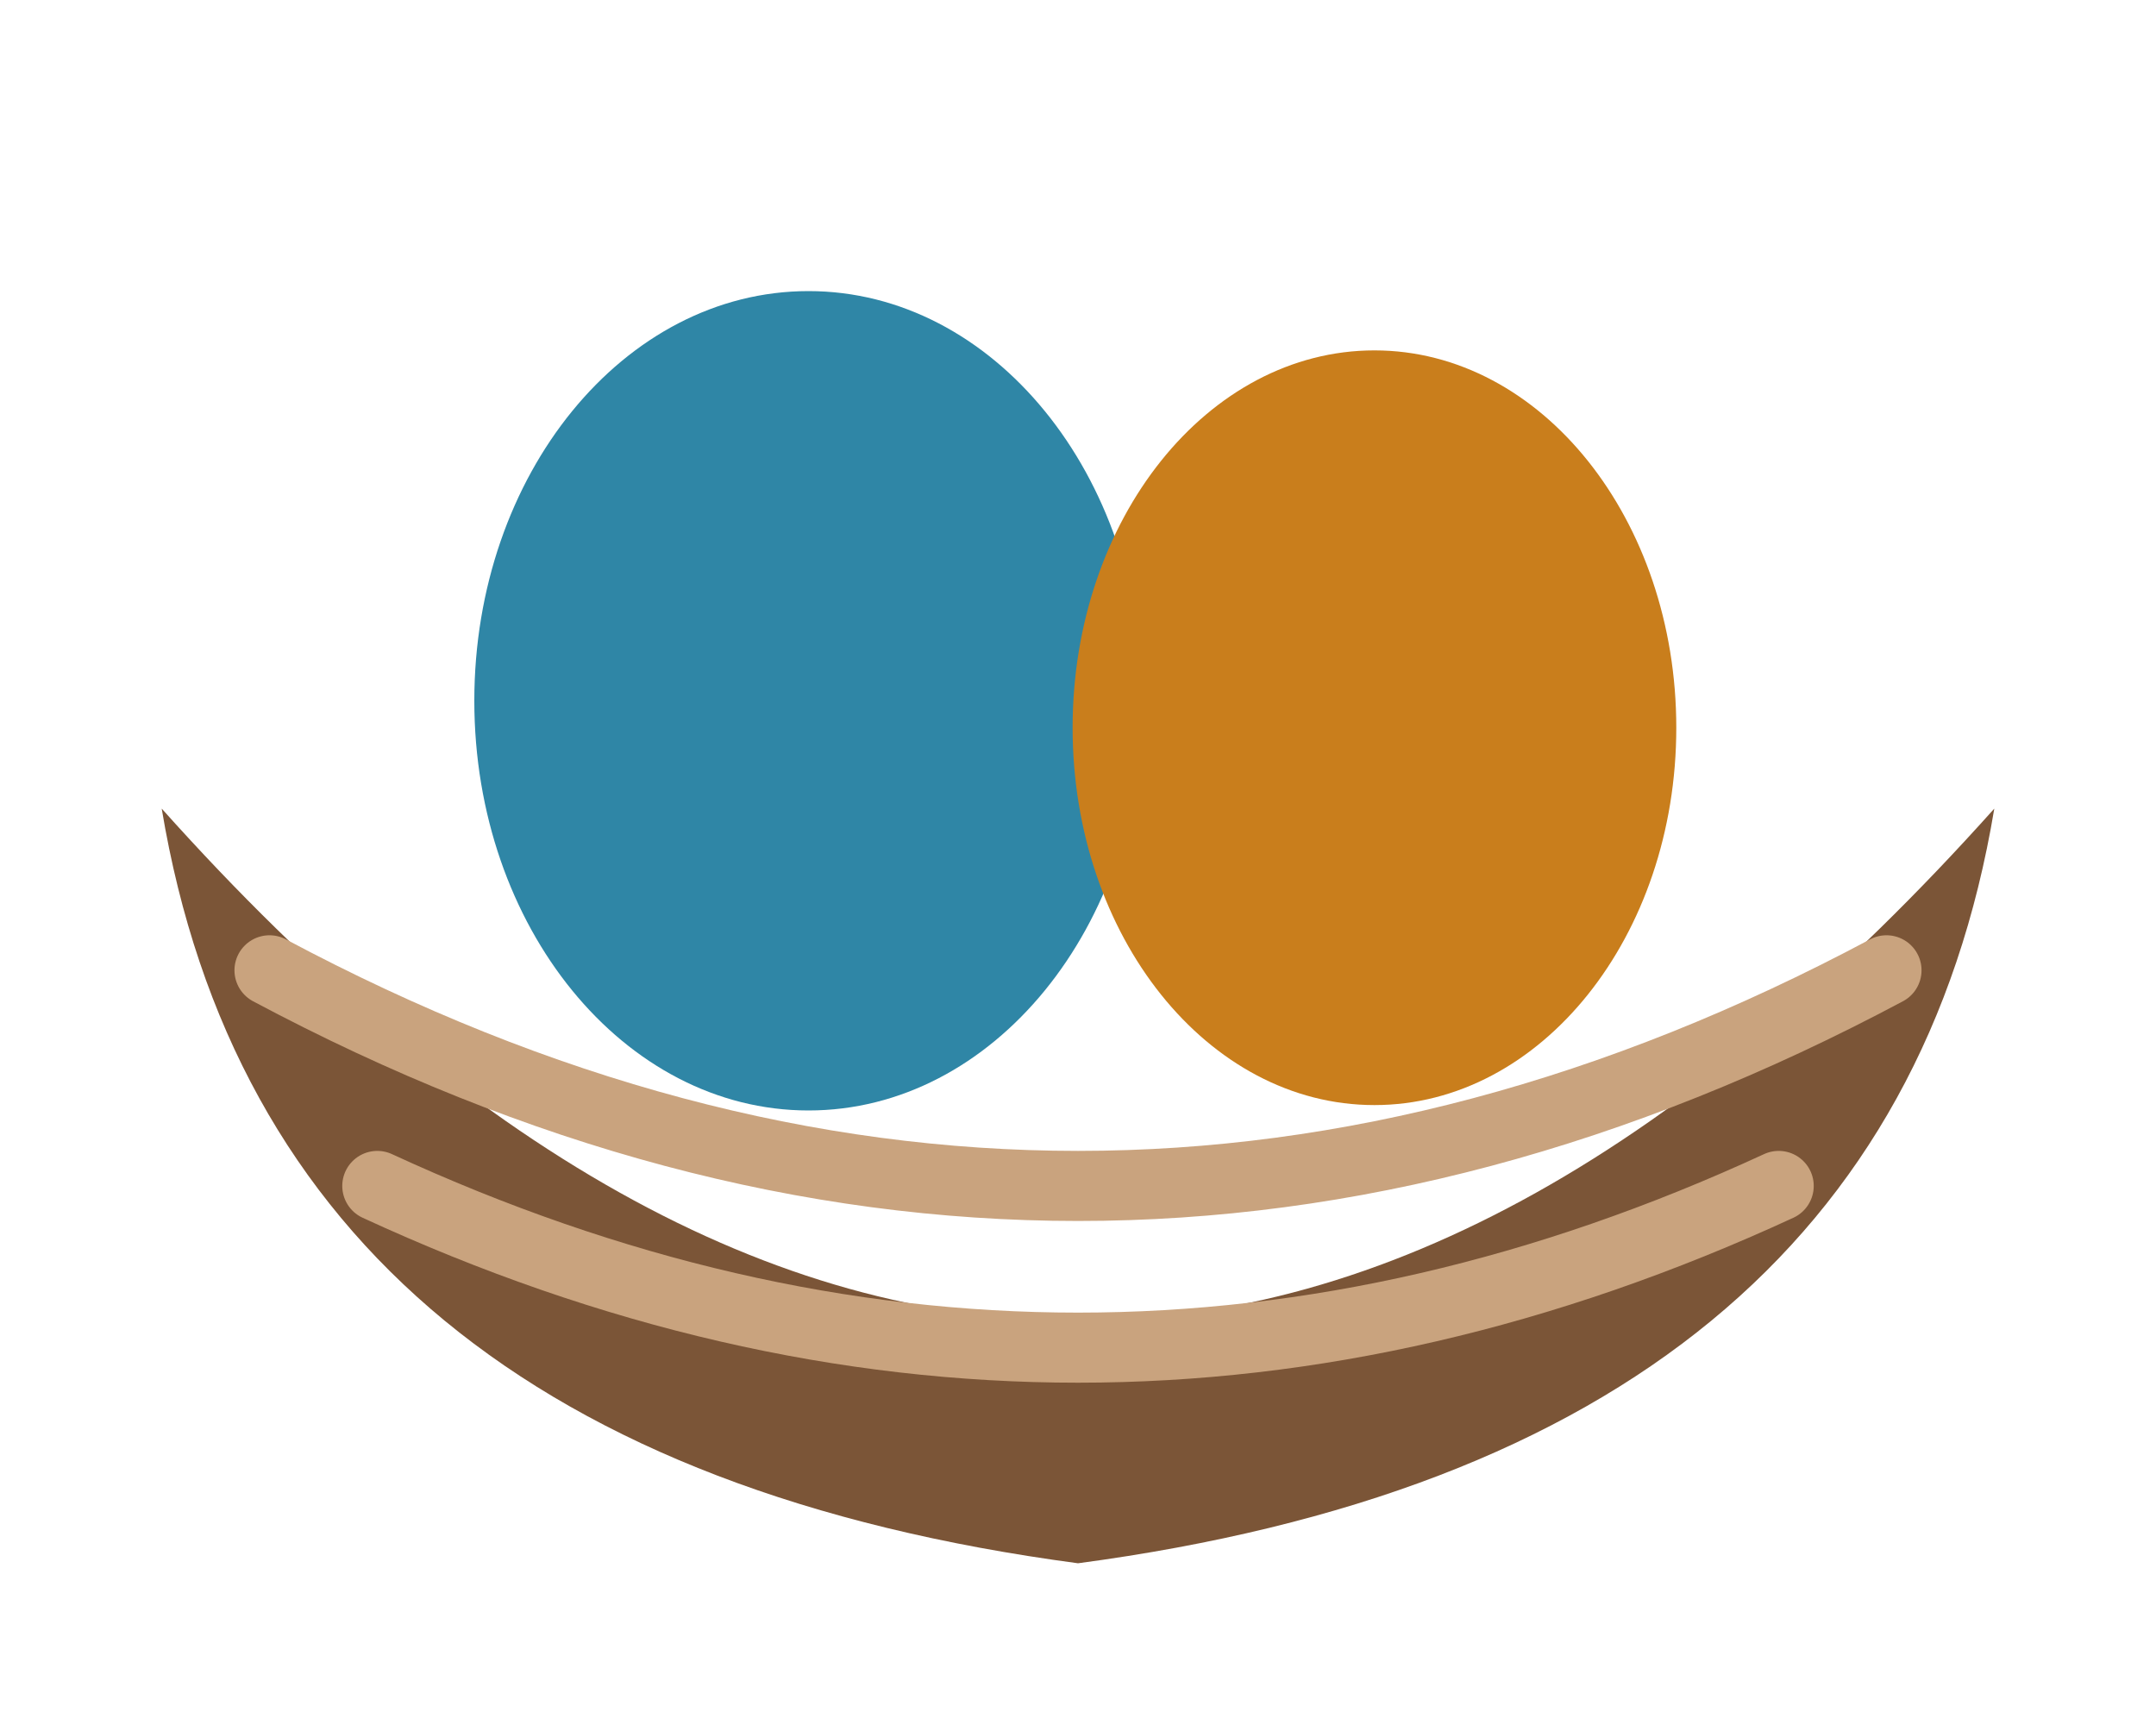
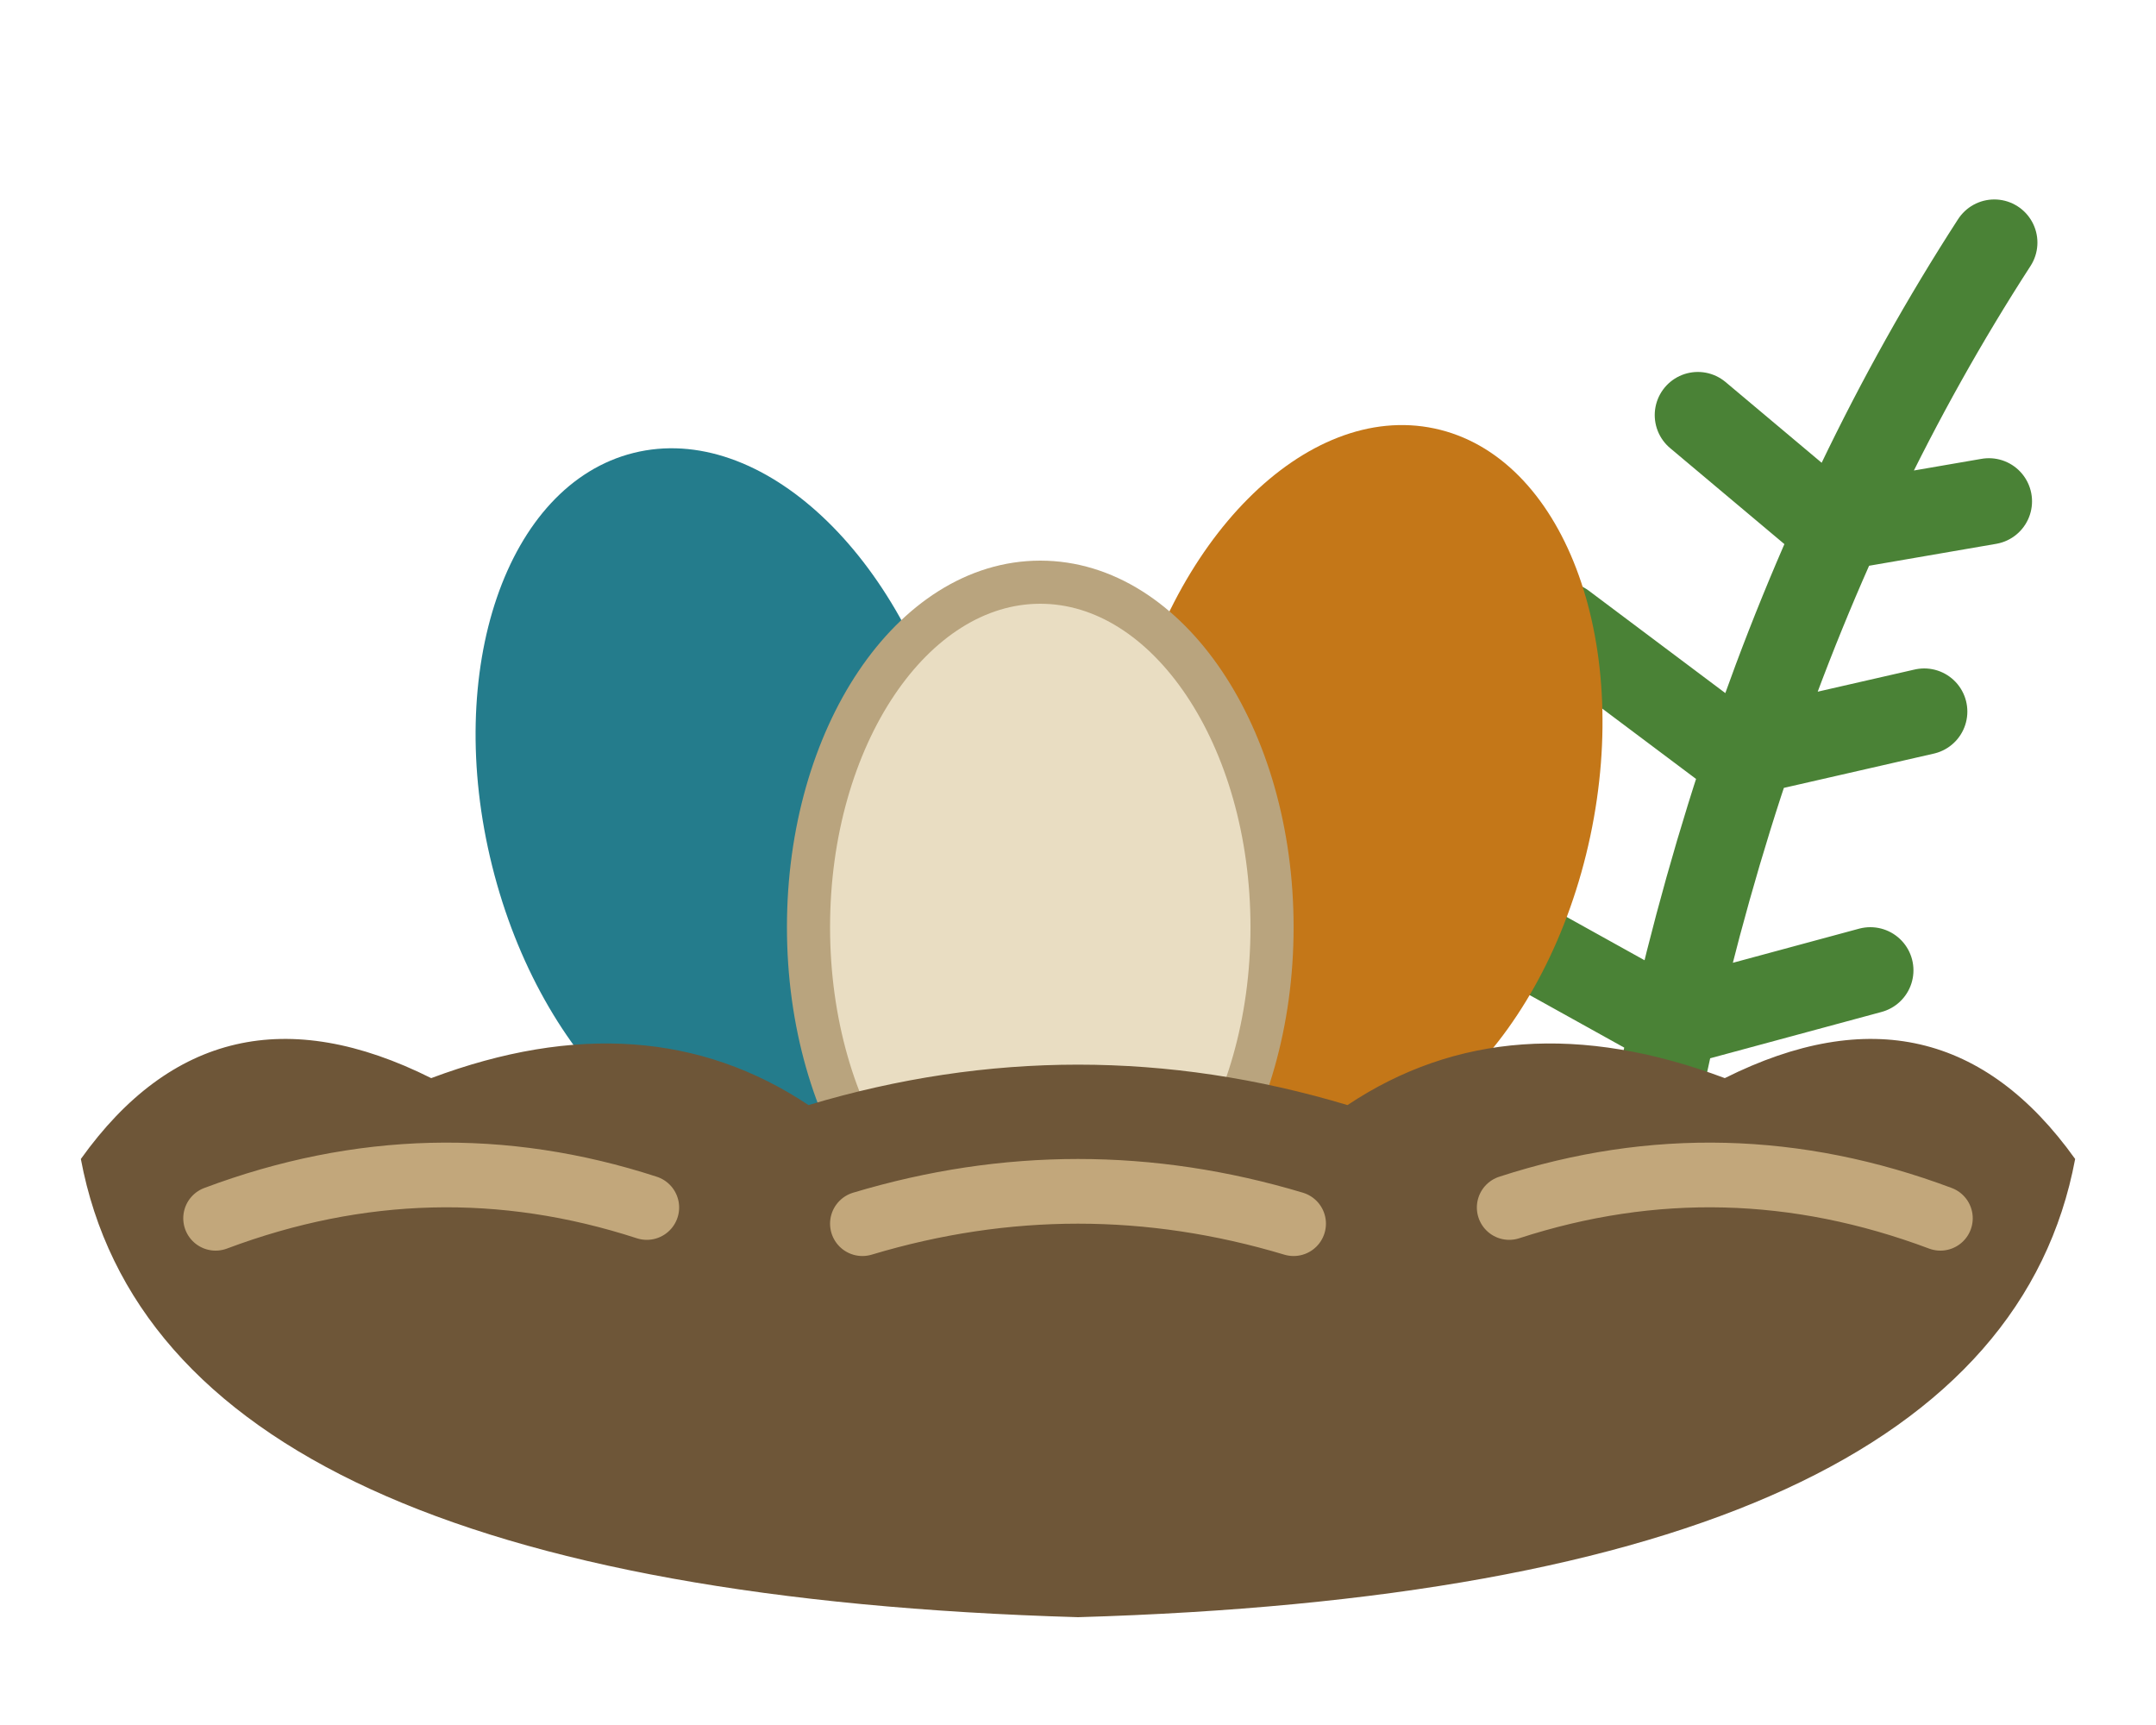
<svg xmlns="http://www.w3.org/2000/svg" viewBox="0 0 40 32">
-   <ellipse cx="15" cy="13" rx="6.2" ry="7.6" fill="#2F86A6" />
-   <ellipse cx="25.5" cy="13.5" rx="5.6" ry="7" fill="#C97E1C" />
-   <path d="M3 15 Q20 34 37 15 Q35 27 20 29 Q5 27 3 15 Z" fill="#7B5537" />
-   <path d="M5 18 Q20 26 35 18 M7 22 Q20 28 33 22" stroke="#C9A37E" stroke-width="1.3" fill="none" stroke-linecap="round" />
+   <path d="M30 25 Q31.5 13 37 4.5 M31 19 l-3.6 -2 M31 19 l3.7 -1 M32.2 14 l-3.2 -2.4 M32.2 14 l3.5 -0.8 M34 9.8 l-2.5 -2.1 M34 9.8 l2.9 -0.5" stroke="#4A8236" stroke-width="1.6" fill="none" stroke-linecap="round" />
+   <ellipse cx="13.4" cy="15" rx="4.4" ry="6.8" transform="rotate(-14 13.4 15)" fill="#247C8C" />
+   <ellipse cx="25.2" cy="14.6" rx="4.4" ry="6.8" transform="rotate(12 25.2 14.6)" fill="#C47718" />
+   <ellipse cx="19.3" cy="17.2" rx="4.3" ry="6.4" fill="#E9DDC2" stroke="#B9A47E" stroke-width=".8" />
+   <path d="M1.5 21.5 Q4 18 8 20 Q12 18.5 15 20.5 Q20 19 25 20.5 Q28 18.5 32 20 Q36 18 38.5 21.5 Q37 29.5 20 30 Q3 29.5 1.5 21.5 Z" fill="#6E5638" />
+   <path d="M4 22.6 Q8 21.1 12 22.4 M16 22.7 Q20 21.5 24 22.7 M28 22.4 Q32 21.1 36 22.6" stroke="#C2A77B" stroke-width="1.2" fill="none" stroke-linecap="round" />
</svg>
